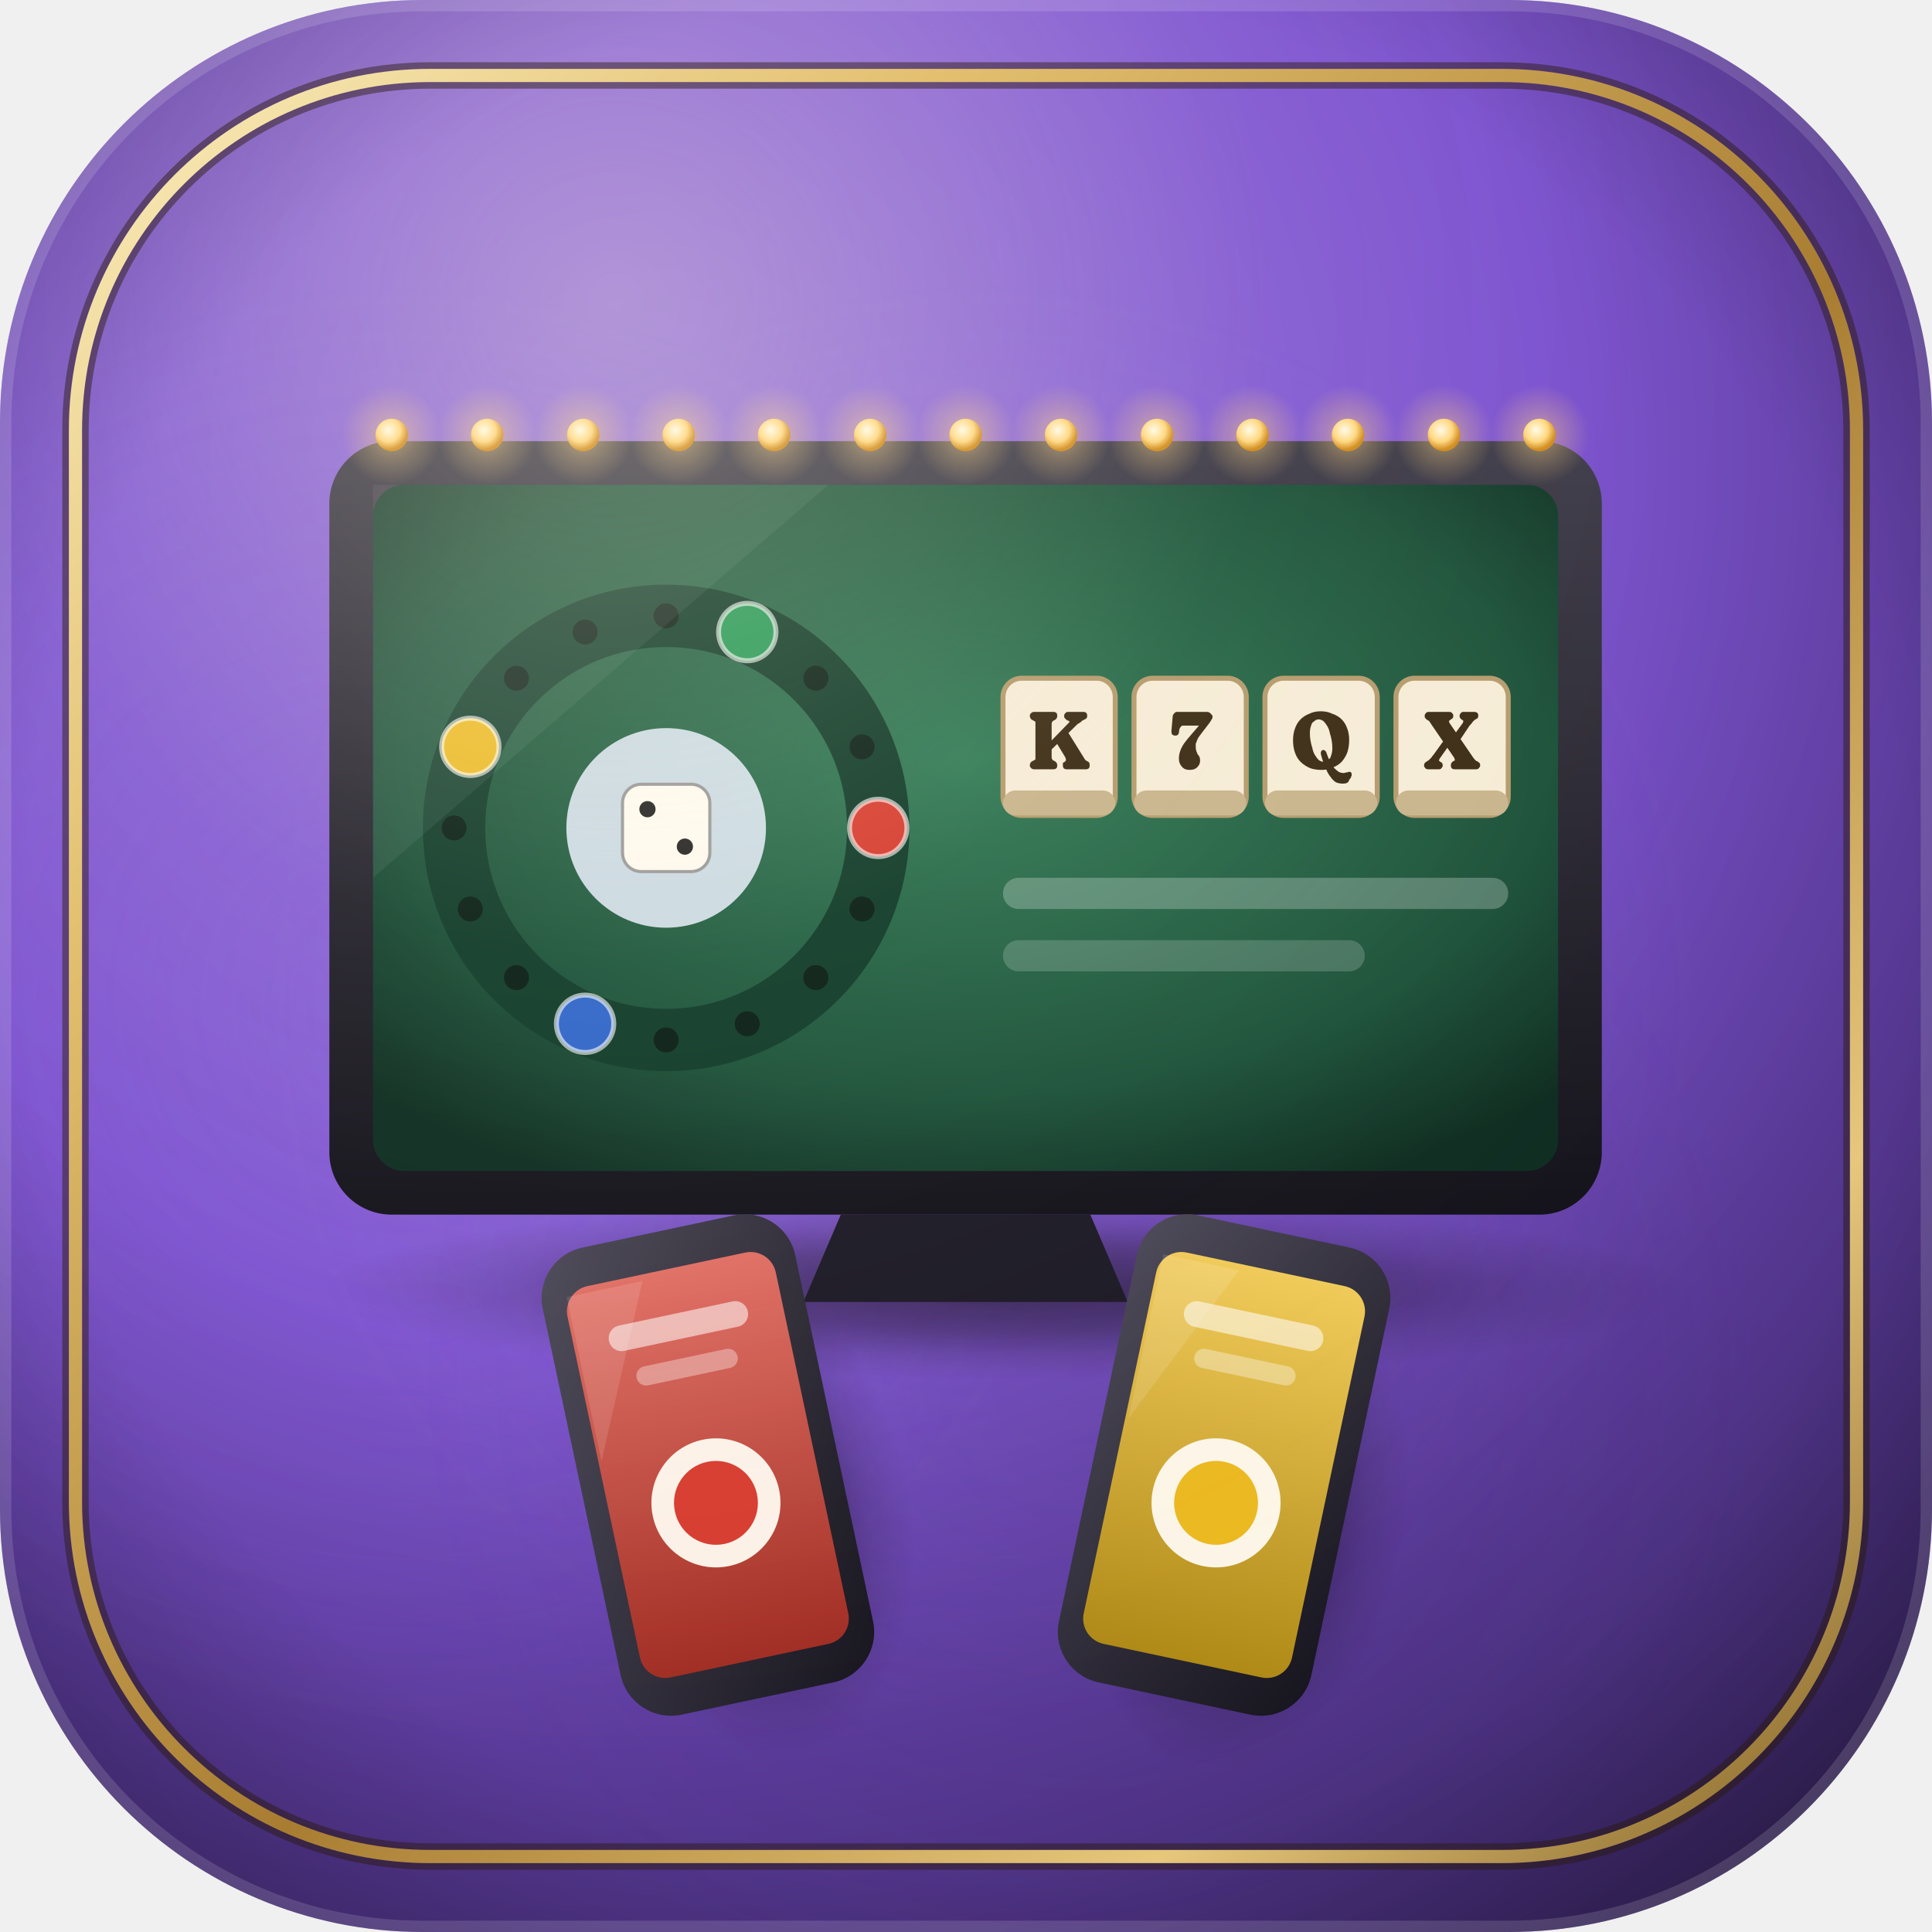
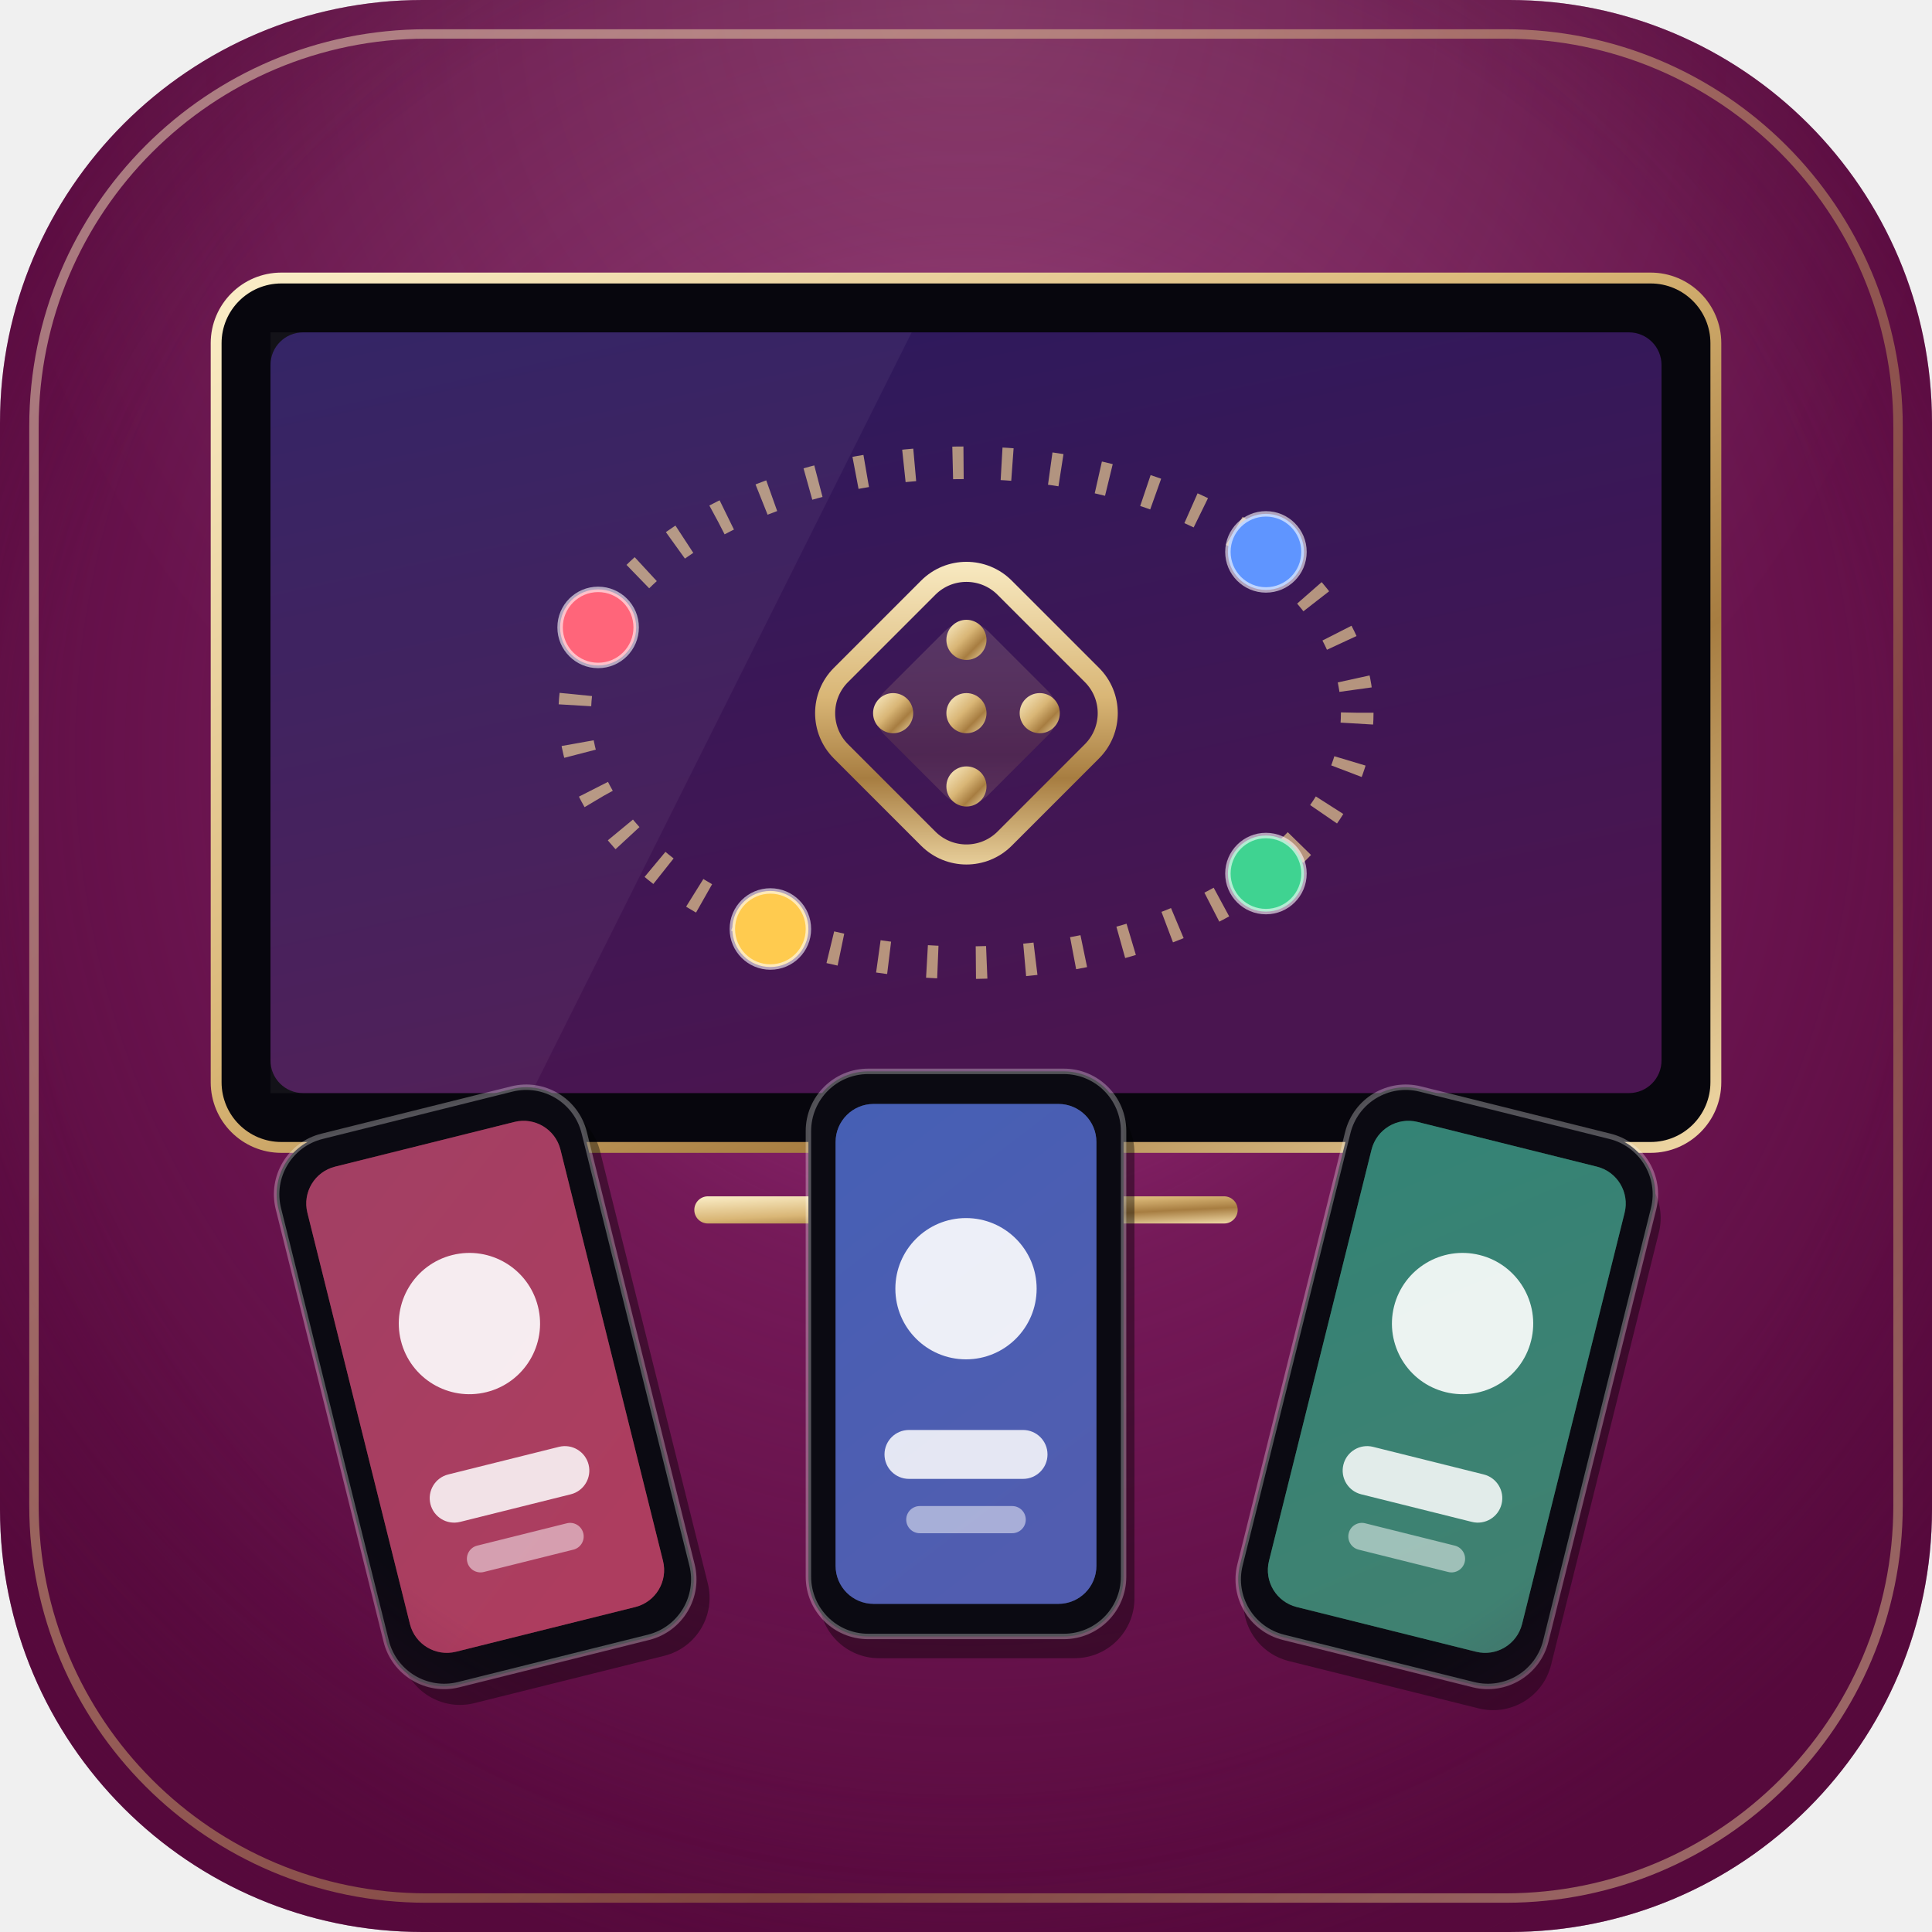
<svg xmlns="http://www.w3.org/2000/svg" viewBox="0 0 512 512" width="512" height="512" role="img" aria-label="Party Mode app icon">
  <defs>
-     <radialGradient id="ipar-sh" cx="0.5" cy="0.5" r="0.5">
-       <stop offset="0" stop-color="#0b0602" />
-       <stop offset="0.45" stop-color="#0b0602" stop-opacity="0.62" />
-       <stop offset="0.75" stop-color="#0b0602" stop-opacity="0.2" />
-       <stop offset="1" stop-color="#0b0602" stop-opacity="0" />
+     <linearGradient id="cgd" x1="0" y1="0" x2="1" y2="1">
+       <stop offset="0" stop-color="#fbeec8" />
+       <stop offset="0.45" stop-color="#d9b676" />
+       <stop offset="0.7" stop-color="#a77d41" />
+       <stop offset="1" stop-color="#f0d9a6" />
+     </linearGradient>
+     <radialGradient id="csh" cx="0.5" cy="0.5" r="0.5">
+       <stop offset="0" stop-color="#000" stop-opacity="0.62" />
+       <stop offset="0.55" stop-color="#000" stop-opacity="0.3" />
+       <stop offset="1" stop-color="#000" stop-opacity="0" />
    </radialGradient>
-     <linearGradient id="ipar-bez" x1="0" y1="0" x2="0" y2="1">
-       <stop offset="0" stop-color="#3c3a48" />
-       <stop offset="1" stop-color="#111018" />
-     </linearGradient>
-     <radialGradient id="ipar-scr" cx="0.5" cy="0.4" r="0.7">
-       <stop offset="0" stop-color="#2f7a55" />
-       <stop offset="0.7" stop-color="#1a5038" />
-       <stop offset="1" stop-color="#0c2b1f" />
+     <radialGradient id="cspot" cx="256" cy="200" r="330" gradientUnits="userSpaceOnUse">
+       <stop offset="0" stop-color="#b03a8f" stop-opacity="0.95" />
+       <stop offset="0.42" stop-color="#b03a8f" stop-opacity="0.34" />
+       <stop offset="1" stop-color="#b03a8f" stop-opacity="0" />
    </radialGradient>
-     <radialGradient id="ipar-bulb" cx="0.4" cy="0.35" r="0.6">
-       <stop offset="0" stop-color="#fffbe8" />
-       <stop offset="0.6" stop-color="#ffd77e" />
-       <stop offset="1" stop-color="#d08a1a" />
+     <radialGradient id="ckey" cx="256" cy="0" r="264" gradientUnits="userSpaceOnUse">
+       <stop offset="0" stop-color="#fff4dc" stop-opacity="0.16" />
+       <stop offset="1" stop-color="#fff4dc" stop-opacity="0" />
    </radialGradient>
-     <radialGradient id="ipar-glffd27a055" cx="0.5" cy="0.5" r="0.5">
-       <stop offset="0" stop-color="#ffd27a" stop-opacity="0.55" />
-       <stop offset="0.5" stop-color="#ffd27a" stop-opacity="0.25" />
-       <stop offset="1" stop-color="#ffd27a" stop-opacity="0" />
+     <radialGradient id="cvig" cx="256" cy="225.3" r="405.5" gradientUnits="userSpaceOnUse">
+       <stop offset="0" stop-color="#56093c" stop-opacity="0" />
+       <stop offset="0.6" stop-color="#56093c" stop-opacity="0" />
+       <stop offset="1" stop-color="#56093c" stop-opacity="0.85" />
    </radialGradient>
-     <linearGradient id="ipar-ph" x1="0" y1="0" x2="1" y2="1">
-       <stop offset="0" stop-color="#4a4757" />
-       <stop offset="1" stop-color="#16141d" />
-     </linearGradient>
-     <linearGradient id="ipar-psr" x1="0" y1="0" x2="0" y2="1">
-       <stop offset="0" stop-color="#e06d63" />
-       <stop offset="1" stop-color="#a12d23" />
-     </linearGradient>
-     <linearGradient id="ipar-psy" x1="0" y1="0" x2="0" y2="1">
-       <stop offset="0" stop-color="#f0ca57" />
-       <stop offset="1" stop-color="#b08a17" />
-     </linearGradient>
-     <radialGradient id="ipar-fld" cx="0.34" cy="0.24" r="0.95">
-       <stop offset="0" stop-color="#9572d9" />
-       <stop offset="0.48" stop-color="#7a4fd0" />
-       <stop offset="1" stop-color="#312053" />
-     </radialGradient>
-     <radialGradient id="ipar-gl9b7bdc018" cx="0.5" cy="0.5" r="0.5">
-       <stop offset="0" stop-color="#9b7bdc" stop-opacity="0.18" />
-       <stop offset="0.5" stop-color="#9b7bdc" stop-opacity="0.08" />
-       <stop offset="1" stop-color="#9b7bdc" stop-opacity="0" />
-     </radialGradient>
-     <radialGradient id="ipar-gl3d2868018" cx="0.5" cy="0.5" r="0.5">
-       <stop offset="0" stop-color="#3d2868" stop-opacity="0.18" />
-       <stop offset="0.5" stop-color="#3d2868" stop-opacity="0.08" />
-       <stop offset="1" stop-color="#3d2868" stop-opacity="0" />
-     </radialGradient>
-     <radialGradient id="ipar-lamp" cx="0.32" cy="0.16" r="0.75">
-       <stop offset="0" stop-color="#fff4d8" stop-opacity="0.3" />
-       <stop offset="0.45" stop-color="#fff4d8" stop-opacity="0.06" />
-       <stop offset="1" stop-color="#fff4d8" stop-opacity="0" />
-     </radialGradient>
-     <radialGradient id="ipar-vig" cx="0.5" cy="0.48" r="0.78">
-       <stop offset="0" stop-color="#000" stop-opacity="0" />
-       <stop offset="0.62" stop-color="#000" stop-opacity="0" />
-       <stop offset="1" stop-color="#000" stop-opacity="0.38" />
-     </radialGradient>
-     <clipPath id="ipar-rr">
+     <clipPath id="cclip">
      <rect width="512" height="512" rx="112" />
    </clipPath>
-     <linearGradient id="ipar-brass" x1="0" y1="0" x2="1" y2="1">
-       <stop offset="0" stop-color="#fbefc0" />
-       <stop offset="0.25" stop-color="#e2bf6e" />
-       <stop offset="0.55" stop-color="#a87d32" />
-       <stop offset="0.8" stop-color="#e6c77c" />
-       <stop offset="1" stop-color="#7c5b1f" />
-     </linearGradient>
  </defs>
-   <g clip-path="url(#ipar-rr)">
-     <rect width="512" height="512" fill="url(#ipar-fld)" />
-     <circle cx="260.2" cy="265.2" r="190.3" fill="url(#ipar-gl9b7bdc018)" />
-     <circle cx="288.3" cy="363.8" r="183.1" fill="url(#ipar-gl3d2868018)" />
-     <circle cx="105.5" cy="265.4" r="190.2" fill="url(#ipar-gl9b7bdc018)" />
-     <g transform="translate(256 256) scale(1.14) translate(-256 -256)">
-       <g transform="translate(108 134) scale(1.45)">
-         <ellipse cx="108" cy="136" rx="108.4" ry="14.4" fill="url(#ipar-sh)" opacity="0.55" />
-         <path d="M82 124L76 138H128L122 124Z" fill="#1a1824" />
-         <rect x="0" y="0" width="204" height="124" rx="10" fill="url(#ipar-bez)" />
-         <rect x="7" y="7" width="190" height="110" rx="5" fill="url(#ipar-scr)" />
-         <circle cx="54" cy="62" r="34" fill="none" stroke="#0e3a28" stroke-width="10" />
-         <g fill="#071d14">
-           <circle cx="88" cy="62" r="2" />
-           <circle cx="85.4" cy="75" r="2" />
-           <circle cx="78" cy="86" r="2" />
-           <circle cx="67" cy="93.4" r="2" />
-           <circle cx="54" cy="96" r="2" />
-           <circle cx="41" cy="93.4" r="2" />
-           <circle cx="30" cy="86" r="2" />
-           <circle cx="22.6" cy="75" r="2" />
-           <circle cx="20" cy="62" r="2" />
-           <circle cx="22.6" cy="49" r="2" />
-           <circle cx="30" cy="38" r="2" />
-           <circle cx="41" cy="30.6" r="2" />
-           <circle cx="54" cy="28" r="2" />
-           <circle cx="67" cy="30.6" r="2" />
-           <circle cx="78" cy="38" r="2" />
-           <circle cx="85.4" cy="49" r="2" />
-         </g>
-         <circle cx="88" cy="62" r="4.6" fill="#d63c2f" stroke="#fff" stroke-opacity=".6" stroke-width=".8" />
-         <circle cx="41" cy="93.4" r="4.6" fill="#2f66c9" stroke="#fff" stroke-opacity=".6" stroke-width=".8" />
-         <circle cx="22.6" cy="49" r="4.6" fill="#ebb81f" stroke="#fff" stroke-opacity=".6" stroke-width=".8" />
-         <circle cx="67" cy="30.6" r="4.6" fill="#279957" stroke="#fff" stroke-opacity=".6" stroke-width=".8" />
-         <circle cx="54" cy="62" r="16" fill="#e9f0ff" opacity=".85" />
-         <rect x="47" y="55" width="14" height="14" rx="3" fill="#fffaf0" stroke="#999" stroke-width=".5" />
-         <circle cx="51" cy="59" r="1.3" fill="#222" />
-         <circle cx="57" cy="65" r="1.3" fill="#222" />
-         <rect x="108" y="38" width="18" height="22" rx="3" fill="#f6ecd7" stroke="#b49a6c" stroke-width=".8" />
-         <rect x="108" y="56" width="18" height="4" rx="2" fill="#c8b48c" />
-         <path d="m115.3 49.9-.4-1 3.4-3.5q.2-.2 .3-.3 .1-.1 0-.2 0-.1-.2-.1l-.2-.1q-.2-.2-.3-.3-.1-.1-.1-.4 0-.2 .2-.4 .1-.2 .5-.2h2.4q.3 0 .5 .2 .1 .2 .1 .4 0 .3-.1 .4-.2 .2-.5 .3-.1 .1-.2 .1-.1 .1-.2 .2-.1 .1-.3 .2-.2 .1-.4 .3l-4.5 4.4zm2.7 .8-1.7-2.8 1.9-1.6 2.8 4.5q.1 .2 .2 .3 .1 .1 .3 .2 .2 .1 .3 .2 .1 .2 .1 .5 0 .2-.1 .4-.2 .2-.5 .2h-3.1q-.3 0-.5-.2-.1-.2-.1-.4 0-.3 0-.4 .1-.1 .3-.2l.1-.1q.1-.1 .1-.2 0-.1-.1-.4zm-2.2-5.4v5.4q0 .2 .1 .3 0 .1 .2 .2l.2 .1q.2 .1 .3 .3 .1 .1 .1 .4 0 .2-.1 .4-.2 .2-.5 .2h-3.1q-.3 0-.5-.2-.2-.2-.2-.4 0-.5 .4-.7l.2-.1q.2-.1 .3-.2 0-.1 0-.3v-5.4q0-.2 0-.3-.1-.1-.3-.2l-.2-.1q-.4-.2-.4-.7 0-.2 .2-.4 .2-.2 .5-.2h3.1q.3 0 .5 .2 .1 .2 .1 .4 0 .5-.4 .7l-.2 .1q-.2 .1-.2 .2-.1 .1-.1 .3z" fill="#3a2a14" />
-         <rect x="129" y="38" width="18" height="22" rx="3" fill="#f6ecd7" stroke="#b49a6c" stroke-width=".8" />
-         <rect x="129" y="56" width="18" height="4" rx="2" fill="#c8b48c" />
-         <path d="m138.3 46.9 1.2-1.4 .5 .1h-3.1q-.3 0-.4 .2-.1 .1-.2 .3l-.1 .6q0 .2-.2 .4-.1 .1-.4 .1-.3 0-.5-.2-.1-.2-.1-.5l.2-2.3q0-.3 .2-.5 .2-.3 .5-.3h4.8q.4 0 .6 .3 .3 .2 .3 .5 0 .2-.2 .5-.1 .2-.4 .6l-1 1.3q-.3 .4-.6 .8-.2 .3-.3 .6-.1 .3-.2 .5 0 .3 0 .5 0 .4 .1 .7 .1 .2 .2 .5 .2 .2 .3 .4 .1 .3 .1 .6 0 .6-.4 1-.4 .5-1.3 .5-.8 0-1.2-.5-.5-.5-.5-1.3 0-.6 .2-1.2 .2-.6 .6-1.2 .5-.7 1.3-1.6z" fill="#3a2a14" />
-         <rect x="150" y="38" width="18" height="22" rx="3" fill="#f6ecd7" stroke="#b49a6c" stroke-width=".8" />
-         <rect x="150" y="56" width="18" height="4" rx="2" fill="#c8b48c" />
-         <path d="m158.9 43.3q1.1 0 1.9 .4 .9 .3 1.5 .9 .6 .6 .9 1.5 .3 .8 .3 1.8 0 1.1-.3 2-.3 .8-.9 1.5-.6 .6-1.4 .9-.8 .4-1.8 .4-1.1 0-1.9-.3-.9-.4-1.5-1-.6-.6-.9-1.5-.3-.9-.3-1.9 0-1.1 .3-1.9 .3-.9 .9-1.5 .6-.6 1.4-.9 .8-.4 1.8-.4zm1.9 5.9q0-.6-.1-1.2-.1-.6-.3-1.2-.1-.6-.4-1.1-.3-.5-.6-.8-.4-.3-.8-.3-.4 0-.7 .3-.4 .2-.5 .7-.2 .5-.2 1.2 0 .6 .1 1.2 .1 .6 .3 1.2 .1 .6 .4 1.1 .3 .5 .6 .8 .4 .3 .8 .3 .4 0 .7-.3 .4-.2 .5-.7 .2-.5 .2-1.2zm-1.8 1.1q-.1-.3 0-.5 0-.2 .3-.3 .2 0 .3 .1 .2 .1 .3 .5 .3 .8 .6 1.4 .3 .6 .6 .9 .4 .4 .7 .6 .4 .2 .8 .2 .2 0 .4-.1 .1 0 .2 0 .2-.1 .3-.1 .2 0 .3 .1 .1 .1 .1 .3 0 .1 0 .2-.1 .1-.1 .3l-.3 .4q-.1 .4-.4 .5-.2 .1-.6 .1-.6 0-1.1-.2-.5-.3-.9-.9-.5-.6-.8-1.5-.4-.8-.7-2z" fill="#3a2a14" />
-         <rect x="171" y="38" width="18" height="22" rx="3" fill="#f6ecd7" stroke="#b49a6c" stroke-width=".8" />
-         <rect x="171" y="56" width="18" height="4" rx="2" fill="#c8b48c" />
-         <path d="m179.6 45.2 3.7 5.4q.2 .3 .3 .4 .1 .1 .2 .2 .1 .1 .2 .1 .2 .1 .4 .3 .1 .1 .1 .4 0 .2-.2 .4-.1 .2-.5 .2h-3.4q-.3 0-.5-.2-.1-.2-.1-.4 0-.3 .1-.4 .1-.2 .3-.3 .2-.1 .2-.1 .1-.1 0-.2 0-.2-.1-.3l-3.7-5.4q-.1-.2-.2-.3-.1-.2-.2-.2-.1-.1-.2-.1-.2-.2-.3-.3-.1-.1-.1-.4 0-.2 .2-.4 .1-.2 .5-.2h3.2q.4 0 .5 .2 .2 .2 .2 .4 0 .2-.1 .4-.1 .1-.3 .2l-.1 .1q-.2 .1-.2 .2 0 .1 .1 .3zm3.2 .4-1.8 2.7-1.2-.5 1.9-2.6q.1-.2 .1-.3 0-.1-.1-.2h-.1q-.2-.2-.3-.3-.1-.1-.1-.4 0-.2 .2-.4 .1-.2 .4-.2h1.7q.7 0 .7 .6 0 .2-.1 .4-.2 .1-.5 .3-.1 .1-.3 .3-.1 .2-.5 .6zm-5.8 4.7 1.8-2.5 1.1 .4-1.9 2.7q-.1 .2-.1 .3 0 .1 .1 .1l.1 .1q.2 .1 .3 .2 .1 .2 .1 .4 0 .2-.2 .4-.1 .2-.4 .2h-1.7q-.4 0-.5-.2-.2-.2-.2-.4 0-.2 .1-.4 .1-.1 .4-.3 .2-.1 .3-.2 .2-.2 .4-.4 .1-.2 .3-.4z" fill="#3a2a14" />
-         <rect x="108" y="70" width="81" height="5" rx="2.5" fill="#fff" opacity=".25" />
-         <rect x="108" y="80" width="58" height="5" rx="2.5" fill="#fff" opacity=".18" />
-         <path d="M7 7H80L7 70Z" fill="#fff" opacity=".06" />
-         <circle cx="10" cy="-1" r="8" fill="url(#ipar-glffd27a055)" />
-         <circle cx="25.3" cy="-1" r="8" fill="url(#ipar-glffd27a055)" />
-         <circle cx="40.7" cy="-1" r="8" fill="url(#ipar-glffd27a055)" />
-         <circle cx="56" cy="-1" r="8" fill="url(#ipar-glffd27a055)" />
-         <circle cx="71.3" cy="-1" r="8" fill="url(#ipar-glffd27a055)" />
-         <circle cx="86.7" cy="-1" r="8" fill="url(#ipar-glffd27a055)" />
-         <circle cx="102" cy="-1" r="8" fill="url(#ipar-glffd27a055)" />
-         <circle cx="117.3" cy="-1" r="8" fill="url(#ipar-glffd27a055)" />
-         <circle cx="132.7" cy="-1" r="8" fill="url(#ipar-glffd27a055)" />
-         <circle cx="148" cy="-1" r="8" fill="url(#ipar-glffd27a055)" />
-         <circle cx="163.3" cy="-1" r="8" fill="url(#ipar-glffd27a055)" />
-         <circle cx="178.7" cy="-1" r="8" fill="url(#ipar-glffd27a055)" />
-         <circle cx="194" cy="-1" r="8" fill="url(#ipar-glffd27a055)" />
-         <g fill="url(#ipar-bulb)">
-           <circle cx="10" cy="-1" r="2.6" />
-           <circle cx="25.3" cy="-1" r="2.6" />
-           <circle cx="40.7" cy="-1" r="2.6" />
-           <circle cx="56" cy="-1" r="2.6" />
-           <circle cx="71.3" cy="-1" r="2.6" />
-           <circle cx="86.7" cy="-1" r="2.6" />
-           <circle cx="102" cy="-1" r="2.6" />
-           <circle cx="117.3" cy="-1" r="2.6" />
-           <circle cx="132.7" cy="-1" r="2.6" />
-           <circle cx="148" cy="-1" r="2.6" />
-           <circle cx="163.3" cy="-1" r="2.6" />
-           <circle cx="178.7" cy="-1" r="2.6" />
-           <circle cx="194" cy="-1" r="2.6" />
-         </g>
+   <rect width="512" height="512" rx="112" fill="#56093c" />
+   <rect width="512" height="512" rx="112" fill="url(#cspot)" />
+   <rect width="512" height="512" rx="112" fill="url(#ckey)" />
+   <g clip-path="url(#cclip)">
+     <g transform="translate(-32 -15.6) scale(1.44)">
+       <defs>
+         <linearGradient id="psc" x1="0" y1="0" x2="0.4" y2="1">
+           <stop offset="0" stop-color="#2a1a5e" />
+           <stop offset="1" stop-color="#4a1550" />
+         </linearGradient>
+         <linearGradient id="pbm" x1="0" y1="0" x2="0" y2="1">
+           <stop offset="0" stop-color="#ffd7f1" stop-opacity="0.32" />
+           <stop offset="1" stop-color="#ffd7f1" stop-opacity="0" />
+         </linearGradient>
+       </defs>
+       <rect x="62" y="62" width="276" height="160" rx="12" fill="#07060d" stroke="url(#cgd)" stroke-width="2" />
+       <rect x="72" y="72" width="256" height="140" rx="6" fill="url(#psc)" />
+       <ellipse cx="200" cy="142" rx="72" ry="46" fill="none" stroke="#e7ca90" stroke-opacity=".7" stroke-width="6" stroke-dasharray="2 7" />
+       <g transform="translate(166 108) scale(1.42)">
+         <rect x="9" y="9" width="30" height="30" rx="7" transform="rotate(45 24 24)" fill="none" stroke="url(#cgd)" stroke-width="2.6" />
+         <rect x="14.5" y="14.5" width="19" height="19" rx="4" transform="rotate(45 24 24)" fill="url(#cgd)" opacity=".16" />
+         <circle cx="24" cy="14.5" r="2.6" fill="url(#cgd)" />
+         <circle cx="14.5" cy="24" r="2.6" fill="url(#cgd)" />
+         <circle cx="24" cy="24" r="2.6" fill="url(#cgd)" />
+         <circle cx="33.5" cy="24" r="2.6" fill="url(#cgd)" />
+         <circle cx="24" cy="33.5" r="2.6" fill="url(#cgd)" />
      </g>
-       <g transform="translate(196,372) scale(1.5) rotate(-12)">
-         <ellipse cx="5" cy="8" rx="24.8" ry="38.8" fill="url(#ipar-sh)" opacity="0.55" />
-         <rect x="-20" y="-37" width="40" height="74" rx="8" fill="url(#ipar-ph)" />
-         <rect x="-16.5" y="-31" width="33" height="62" rx="4" fill="url(#ipar-psr)" />
-         <circle cy="6" r="10" fill="#fffaf0" opacity=".95" />
-         <circle cy="6" r="6.5" fill="#d63c2f" />
-         <rect x="-11" y="-24" width="22" height="4" rx="2" fill="#fff" opacity=".55" />
-         <rect x="-8" y="-17" width="16" height="3" rx="1.5" fill="#fff" opacity=".35" />
-         <path d="M-16 -30h12l-12 26z" fill="#fff" opacity=".12" />
+       <circle cx="132.3" cy="126.3" r="7" fill="#ff5d73" stroke="#fff" stroke-opacity=".6" />
+       <circle cx="255.2" cy="112.4" r="7" fill="#5f95ff" stroke="#fff" stroke-opacity=".6" />
+       <circle cx="255.2" cy="171.6" r="7" fill="#3fd391" stroke="#fff" stroke-opacity=".6" />
+       <circle cx="164" cy="181.8" r="7" fill="#ffcb4f" stroke="#fff" stroke-opacity=".6" />
+       <path d="M72 72H190L120 212H72Z" fill="#fff" opacity=".05" />
+       <rect x="186" y="222" width="28" height="10" fill="url(#cgd)" />
+       <rect x="150" y="231" width="100" height="5" rx="2.5" fill="url(#cgd)" />
+       <g transform="translate(112 268) rotate(-14)">
+         <rect x="-27" y="-50" width="58" height="104" rx="11" fill="#000" opacity=".4" />
+         <rect x="-29" y="-54" width="58" height="104" rx="11" fill="#0b0a12" stroke="#fff" stroke-opacity=".3" />
+         <rect x="-24" y="-48" width="48" height="92" rx="7" fill="#ff5d73" opacity=".88" />
+         <rect x="-24" y="-48" width="48" height="92" rx="7" fill="url(#psc)" opacity=".35" />
+         <circle cy="-14" r="13" fill="#fff" opacity=".9" />
+         <rect x="-15" y="12" width="30" height="9" rx="4.5" fill="#fff" opacity=".85" />
+         <rect x="-11" y="26" width="22" height="5" rx="2.5" fill="#fff" opacity=".5" />
      </g>
-       <g transform="translate(316,372) scale(1.5) rotate(12)">
-         <ellipse cx="5" cy="8" rx="24.8" ry="38.8" fill="url(#ipar-sh)" opacity="0.55" />
-         <rect x="-20" y="-37" width="40" height="74" rx="8" fill="url(#ipar-ph)" />
-         <rect x="-16.5" y="-31" width="33" height="62" rx="4" fill="url(#ipar-psy)" />
-         <circle cy="6" r="10" fill="#fffaf0" opacity=".95" />
-         <circle cy="6" r="6.5" fill="#ebb81f" />
-         <rect x="-11" y="-24" width="22" height="4" rx="2" fill="#fff" opacity=".55" />
-         <rect x="-8" y="-17" width="16" height="3" rx="1.5" fill="#fff" opacity=".35" />
-         <path d="M-16 -30h12l-12 26z" fill="#fff" opacity=".12" />
+       <g transform="translate(200 262) rotate(0)">
+         <rect x="-27" y="-50" width="58" height="104" rx="11" fill="#000" opacity=".4" />
+         <rect x="-29" y="-54" width="58" height="104" rx="11" fill="#0b0a12" stroke="#fff" stroke-opacity=".3" />
+         <rect x="-24" y="-48" width="48" height="92" rx="7" fill="#5f95ff" opacity=".88" />
+         <rect x="-24" y="-48" width="48" height="92" rx="7" fill="url(#psc)" opacity=".35" />
+         <circle cy="-14" r="13" fill="#fff" opacity=".9" />
+         <rect x="-15" y="12" width="30" height="9" rx="4.5" fill="#fff" opacity=".85" />
+         <rect x="-11" y="26" width="22" height="5" rx="2.5" fill="#fff" opacity=".5" />
+       </g>
+       <g transform="translate(288 268) rotate(14)">
+         <rect x="-27" y="-50" width="58" height="104" rx="11" fill="#000" opacity=".4" />
+         <rect x="-29" y="-54" width="58" height="104" rx="11" fill="#0b0a12" stroke="#fff" stroke-opacity=".3" />
+         <rect x="-24" y="-48" width="48" height="92" rx="7" fill="#3fd391" opacity=".88" />
+         <rect x="-24" y="-48" width="48" height="92" rx="7" fill="url(#psc)" opacity=".35" />
+         <circle cy="-14" r="13" fill="#fff" opacity=".9" />
+         <rect x="-15" y="12" width="30" height="9" rx="4.5" fill="#fff" opacity=".85" />
+         <rect x="-11" y="26" width="22" height="5" rx="2.5" fill="#fff" opacity=".5" />
      </g>
    </g>
-     <rect width="512" height="512" fill="url(#ipar-lamp)" />
-     <rect width="512" height="512" fill="url(#ipar-vig)" />
-     <rect x="20" y="20" width="472" height="472" rx="94" fill="none" stroke="#2a1a08" stroke-opacity=".45" stroke-width="7" />
-     <rect x="20" y="20" width="472" height="472" rx="94" fill="none" stroke="url(#ipar-brass)" stroke-width="3.5" />
-     <rect x="1.5" y="1.5" width="509" height="509" rx="110.5" fill="none" stroke="#fff" stroke-opacity=".14" stroke-width="3" />
  </g>
+   <rect width="512" height="512" rx="112" fill="url(#cvig)" />
+   <rect x="9" y="9" width="494" height="494" rx="104" fill="none" stroke="url(#cgd)" stroke-opacity=".5" stroke-width="2.5" />
</svg>
